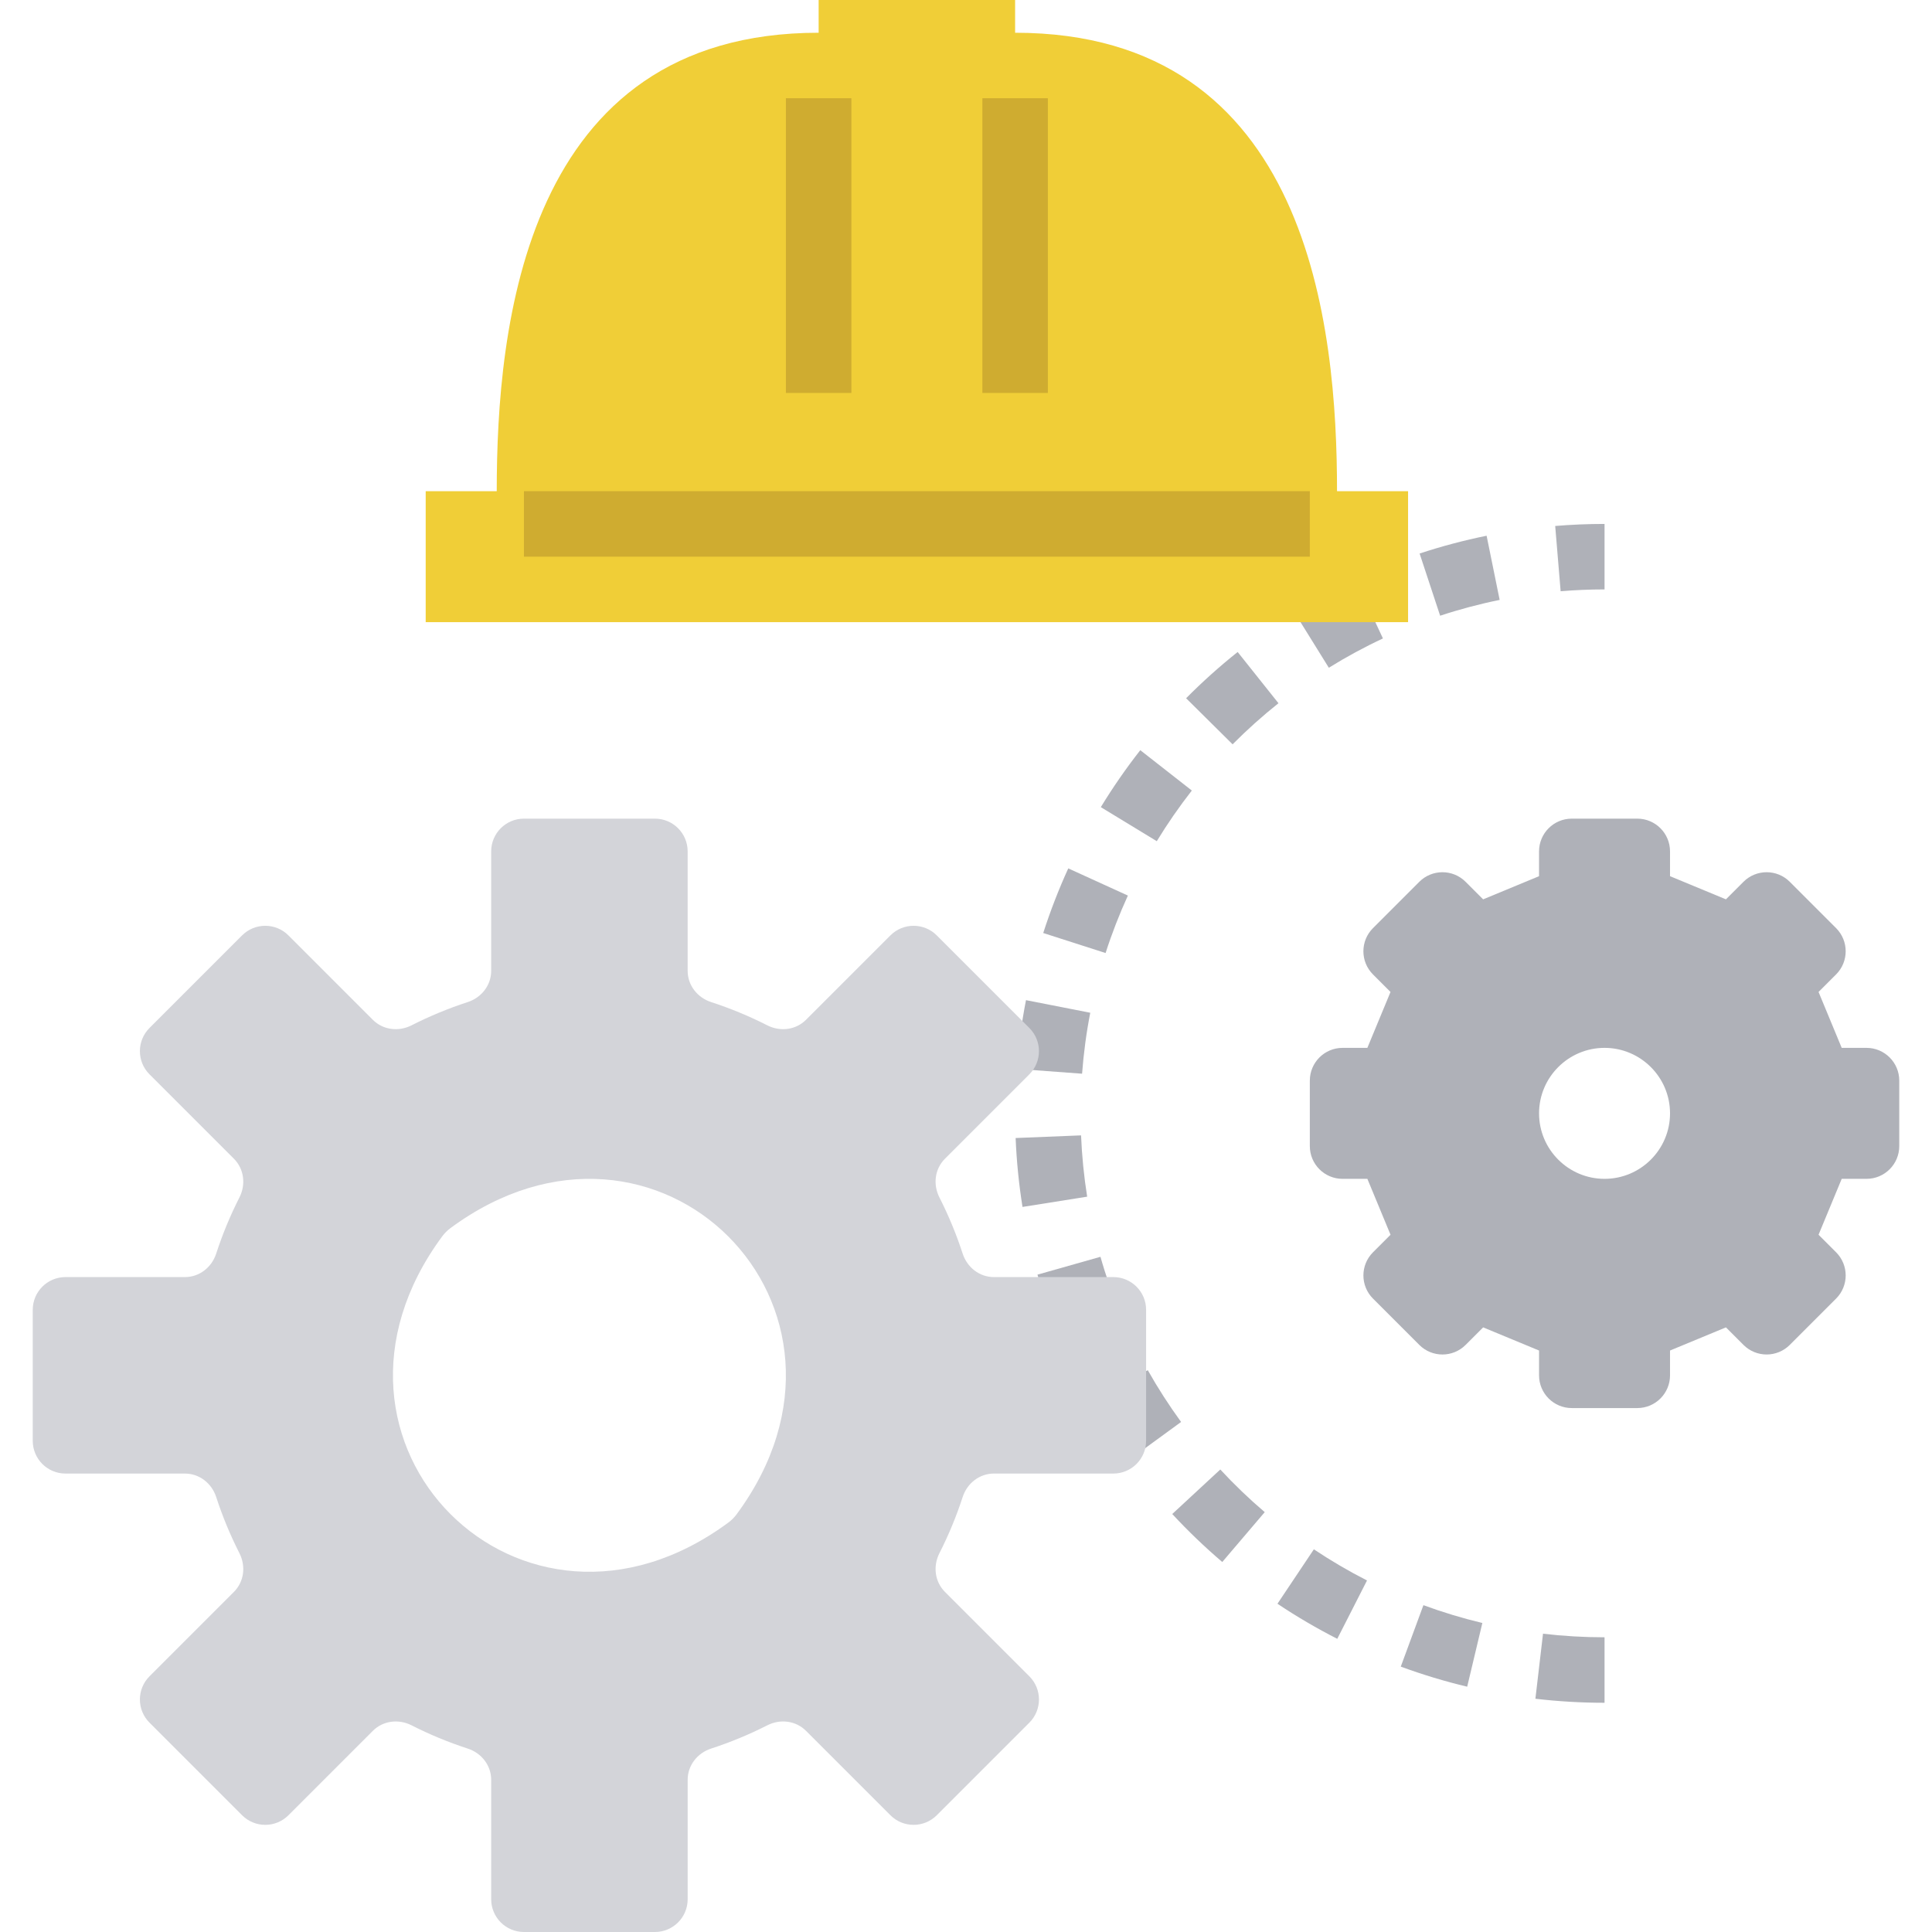
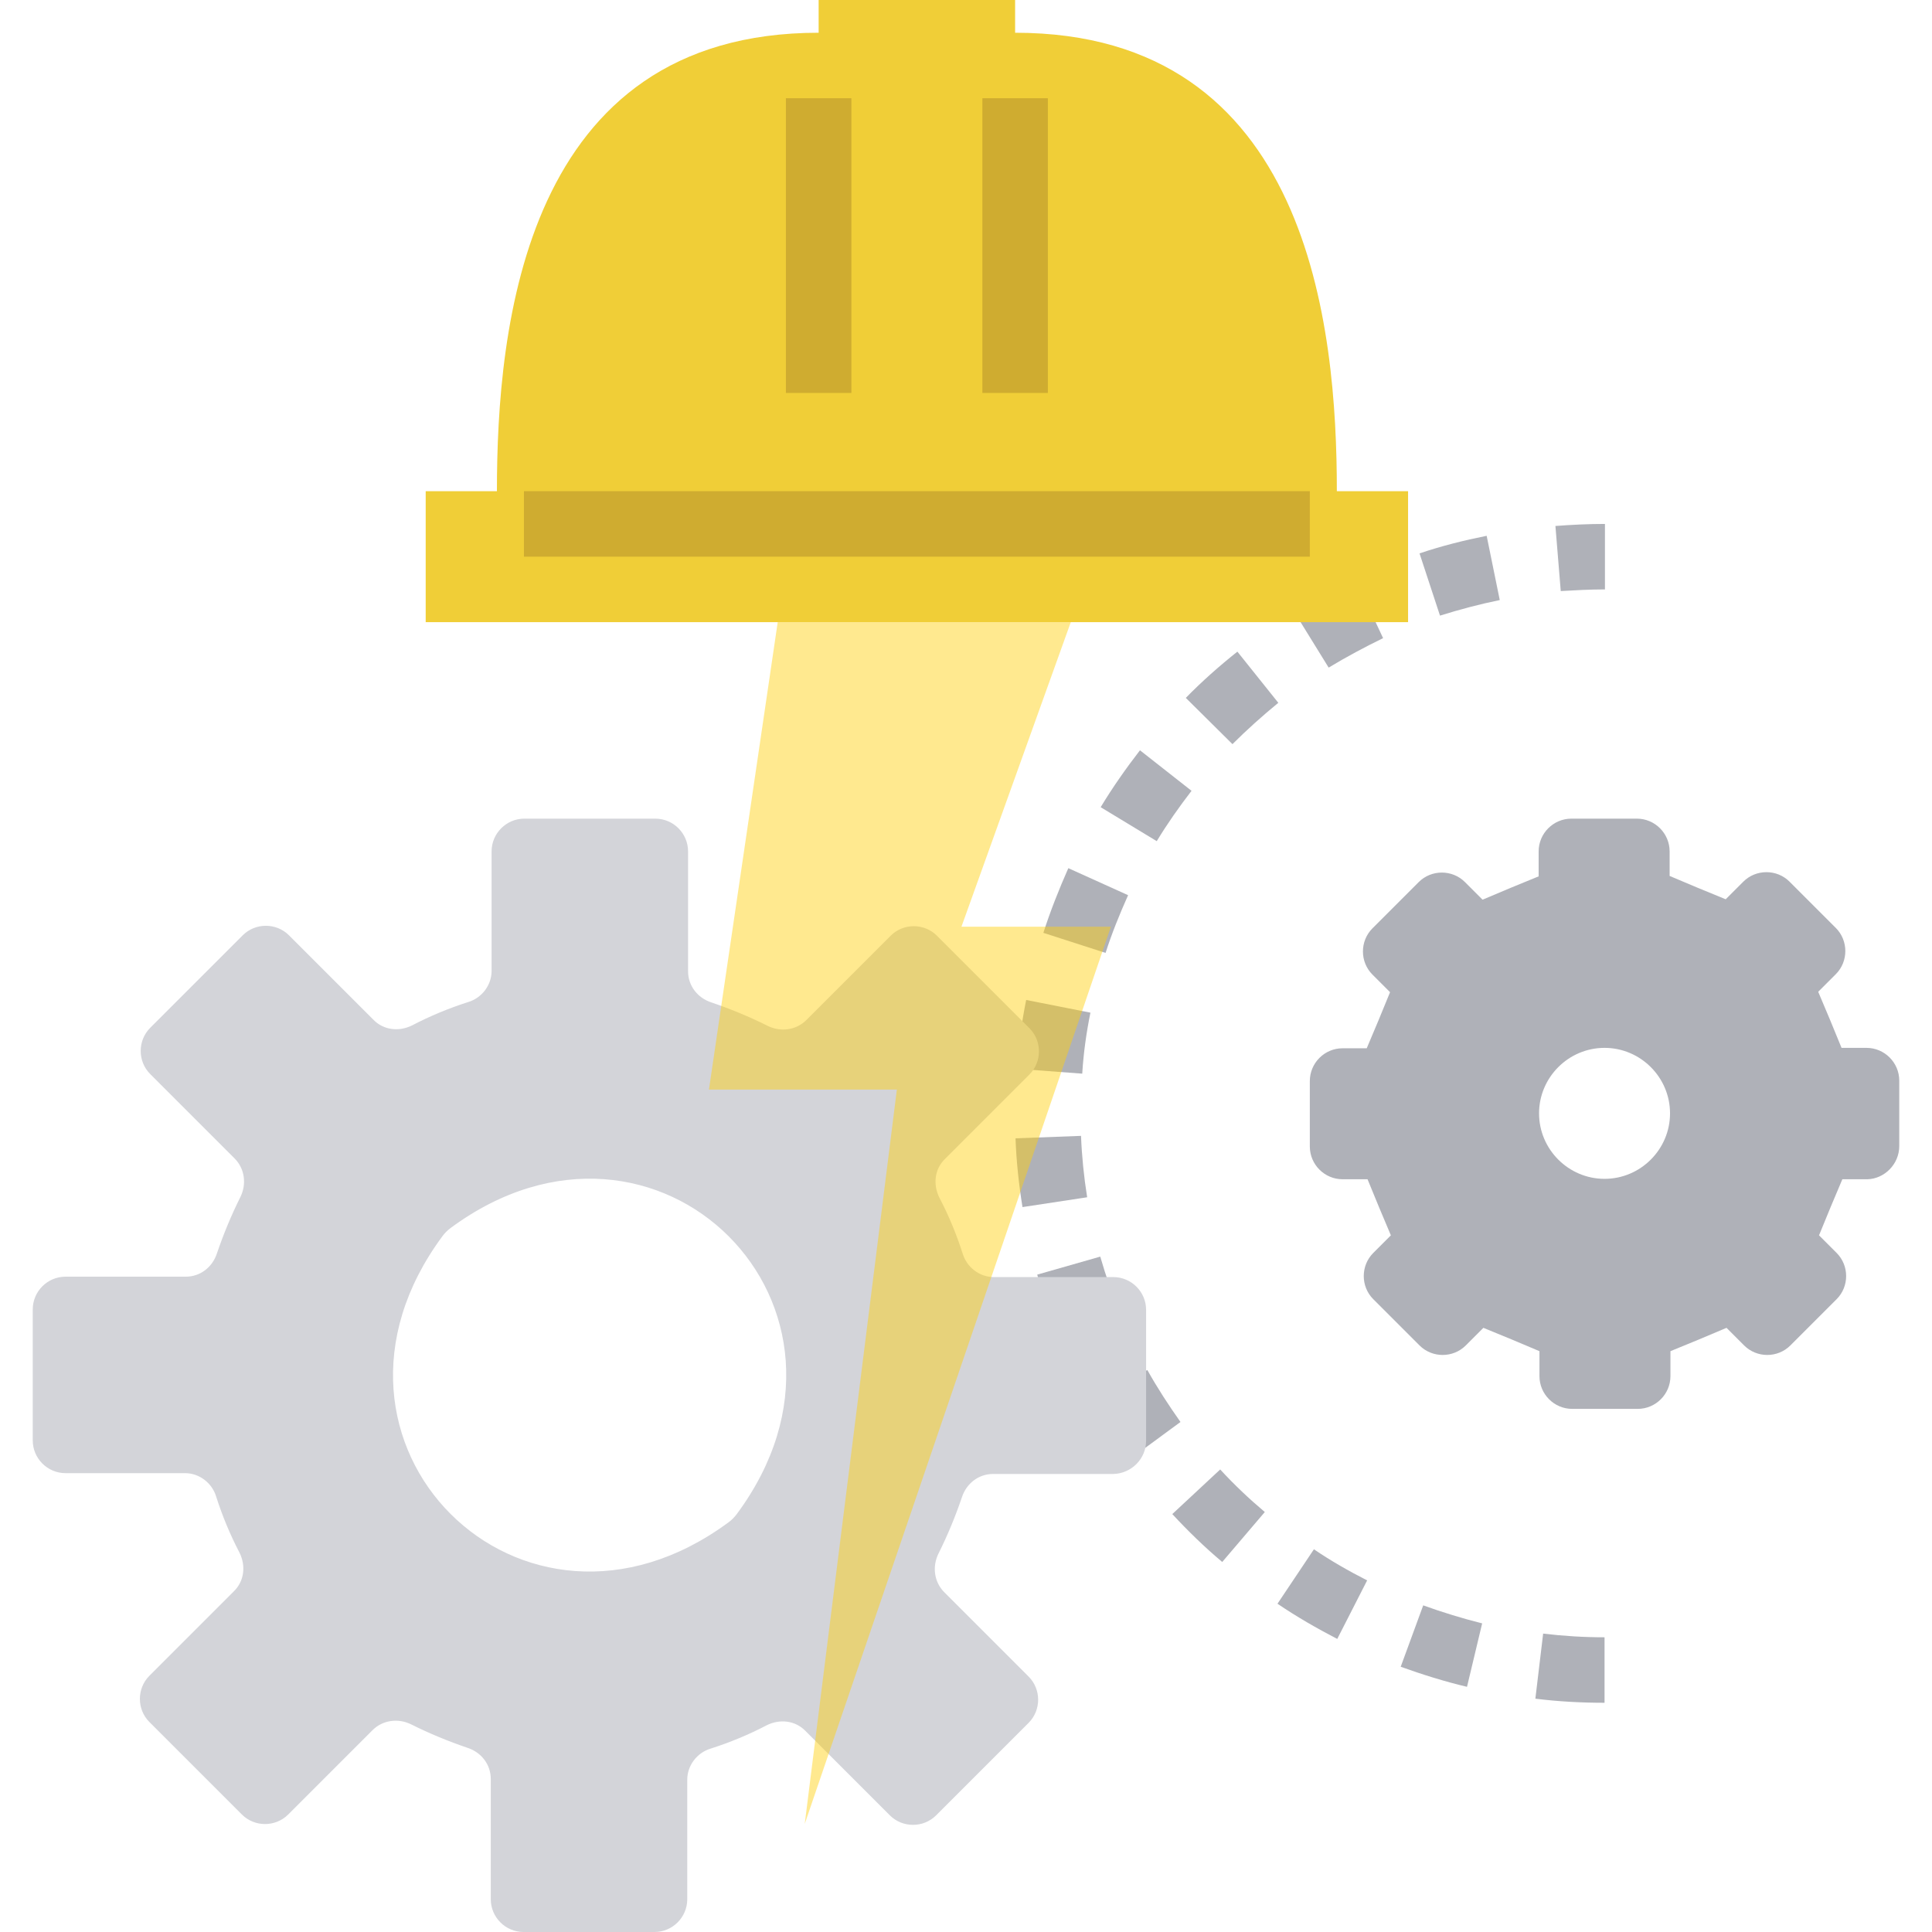
- <svg xmlns="http://www.w3.org/2000/svg" version="1.1" id="Capa_1" x="0px" y="0px" viewBox="0 0 472 472" style="enable-background:new 0 0 472 472;" xml:space="preserve">
-   <path style="fill:#AFB1B8;" d="M392,416c-5.633,0-11.32-0.332-16.891-0.984l1.859-15.891C381.93,399.707,386.984,400,392,400V416z   M358.445,412.07c-5.469-1.301-10.922-2.953-16.227-4.902l5.531-15.016c4.703,1.734,9.555,3.199,14.398,4.355L358.445,412.07z   M326.703,400.375c-5.023-2.563-9.945-5.445-14.609-8.57l8.891-13.297c4.148,2.773,8.516,5.332,12.984,7.609L326.703,400.375z   M298.609,381.605c-4.281-3.648-8.398-7.594-12.219-11.723l11.734-10.875c3.398,3.672,7.055,7.176,10.859,10.418L298.609,381.605z   M275.625,356.824c-3.328-4.563-6.406-9.352-9.156-14.23l13.938-7.852c2.445,4.336,5.188,8.594,8.141,12.652L275.625,356.824z   M259.039,327.395c-2.18-5.227-4.055-10.605-5.578-15.992l15.391-4.359c1.352,4.777,3.023,9.555,4.953,14.195L259.039,327.395z   M249.805,294.863c-0.891-5.578-1.453-11.242-1.68-16.836l15.984-0.648c0.203,4.973,0.703,10.012,1.492,14.977L249.805,294.863z   M264.359,262.313l-15.953-1.18c0.422-5.664,1.18-11.313,2.25-16.789l15.703,3.078C265.406,252.277,264.734,257.289,264.359,262.313  z M270.102,232.832l-15.234-4.891c1.711-5.324,3.766-10.637,6.117-15.789l14.563,6.641  C273.453,223.379,271.617,228.102,270.102,232.832z M282.609,205.508l-13.672-8.32c2.93-4.805,6.172-9.488,9.641-13.914  l12.594,9.859C288.094,197.074,285.211,201.234,282.609,205.508z M301.133,181.844l-11.359-11.258  c3.938-3.977,8.172-7.777,12.594-11.301l9.969,12.516C308.406,174.934,304.633,178.313,301.133,181.844z M324.641,163.133  l-8.438-13.594c4.797-2.977,9.805-5.688,14.891-8.063l6.766,14.5C333.352,158.082,328.898,160.492,324.641,163.133z   M351.836,150.426l-5.016-15.195c5.344-1.766,10.852-3.227,16.367-4.348l3.188,15.68  C361.469,147.559,356.578,148.855,351.836,150.426z M381.273,144.445l-1.328-15.945c3.977-0.332,7.992-0.5,12.055-0.5v16  C388.391,144,384.813,144.152,381.273,144.445z" />
-   <path style="fill:#D3D4D9;" d="M280,352v-32c0-4.418-3.582-8-8-8h-29.17c-3.545,0-6.552-2.371-7.649-5.742  c-1.543-4.743-3.442-9.322-5.672-13.708c-1.607-3.161-1.156-6.963,1.352-9.47l20.619-20.619c3.124-3.124,3.124-8.19,0-11.314  l-22.628-22.627c-3.124-3.124-8.189-3.124-11.314,0l-20.619,20.619c-2.508,2.508-6.31,2.959-9.471,1.352  c-4.386-2.23-8.964-4.129-13.707-5.672c-3.371-1.096-5.742-4.104-5.742-7.649V208c0-4.418-3.582-8-8-8h-32c-4.418,0-8,3.582-8,8  v29.17c0,3.545-2.371,6.552-5.742,7.649c-4.743,1.543-9.322,3.442-13.707,5.672c-3.161,1.607-6.963,1.156-9.471-1.352L70.461,228.52  c-3.124-3.124-8.189-3.124-11.314,0L36.52,251.147c-3.124,3.124-3.124,8.19,0,11.314l20.619,20.619  c2.508,2.508,2.959,6.31,1.352,9.47c-2.23,4.386-4.129,8.965-5.672,13.708C51.722,309.629,48.714,312,45.17,312H16  c-4.418,0-8,3.582-8,8v32c0,4.418,3.582,8,8,8h29.17c3.545,0,6.552,2.371,7.649,5.742c1.543,4.743,3.442,9.322,5.672,13.707  c1.607,3.161,1.156,6.963-1.352,9.471L36.52,409.539c-3.124,3.124-3.124,8.19,0,11.314l22.628,22.628  c3.124,3.124,8.19,3.124,11.314,0l20.619-20.619c2.507-2.508,6.309-2.959,9.47-1.352c4.386,2.23,8.964,4.129,13.708,5.672  c3.371,1.097,5.742,4.104,5.742,7.649V464c0,4.418,3.582,8,8,8h32c4.418,0,8-3.582,8-8v-29.17c0-3.544,2.371-6.552,5.742-7.649  c4.743-1.543,9.322-3.442,13.708-5.672c3.161-1.607,6.963-1.156,9.47,1.352l20.619,20.619c3.124,3.124,8.19,3.124,11.314,0  l22.628-22.628c3.124-3.124,3.124-8.19,0-11.314l-20.619-20.619c-2.508-2.508-2.959-6.31-1.352-9.471  c2.23-4.386,4.129-8.964,5.672-13.707c1.096-3.371,4.104-5.742,7.649-5.742H272C276.418,360,280,356.418,280,352z M177.979,371.942  c-50.51,37.342-107.263-19.411-69.921-69.921c0.541-0.731,1.231-1.422,1.963-1.963c50.51-37.342,107.263,19.411,69.921,69.921  C179.401,370.71,178.71,371.401,177.979,371.942z" />
-   <path style="fill:#AFB1B8;" d="M464,280v-16c0-4.418-3.582-8-8-8h-6.059c-2.727-6.585-2.929-7.072-5.657-13.657l4.284-4.284  c3.124-3.124,3.124-8.19,0-11.314l-11.314-11.314c-3.124-3.124-8.189-3.124-11.314,0l-4.285,4.284  c-6.585-2.727-7.072-2.929-13.657-5.657V208c0-4.418-3.582-8-8-8h-16c-4.418,0-8,3.582-8,8v6.059  c-6.585,2.727-7.072,2.929-13.657,5.657l-4.285-4.284c-3.124-3.124-8.189-3.124-11.314,0l-11.314,11.314  c-3.124,3.124-3.124,8.19,0,11.314l4.284,4.284c-2.727,6.585-2.929,7.072-5.657,13.657H328c-4.418,0-8,3.582-8,8v16  c0,4.418,3.582,8,8,8h6.058c2.727,6.585,2.929,7.072,5.657,13.657l-4.284,4.284c-3.124,3.124-3.124,8.19,0,11.314l11.314,11.314  c3.124,3.124,8.19,3.124,11.314,0l4.284-4.284c6.585,2.727,7.072,2.929,13.657,5.657V336c0,4.418,3.582,8,8,8h16  c4.418,0,8-3.582,8-8v-6.059c6.585-2.727,7.072-2.929,13.657-5.657l4.284,4.284c3.124,3.124,8.19,3.124,11.314,0l11.314-11.314  c3.124-3.124,3.124-8.19,0-11.314l-4.284-4.284c2.727-6.585,2.929-7.072,5.657-13.657H456C460.418,288,464,284.418,464,280z   M392,288c-8.82,0-16-7.176-16-16s7.18-16,16-16s16,7.176,16,16S400.82,288,392,288z" />
-   <path style="fill:#F0CE37;" d="M328,120h-1.356C326.644,80,320,8,248,8V0h-48v8c-72,0-78.644,72-78.644,112H120h-16v32h240v-32H328z  " />
-   <g>
-     <rect x="240" y="24" style="fill:#CFAC30;" width="16" height="72" />
-     <rect x="192" y="24" style="fill:#CFAC30;" width="16" height="72" />
-     <rect x="128" y="120" style="fill:#CFAC30;" width="192" height="16" />
+ <svg xmlns="http://www.w3.org/2000/svg" version="1.1" x="0px" y="0px" viewBox="-243 45 472 472" style="enable-background:new -243 45 472 472;" xml:space="preserve">
+   <style type="text/css">
+ 	.st0{fill:#AFB1B8;}
+ 	.st1{fill:#D3D4D9;}
+ 	.st2{fill:#F0CE37;}
+ 	.st3{fill:#CFAC30;}
+ 	.st4{opacity:0.46;}
+ 	.st5{fill:#FFD00B;}
+ </style>
+   <g id="Capa_1">
+     <path class="st0" d="M149,461c-5.6,0-11.3-0.3-16.9-1l1.9-15.9c5,0.6,10,0.9,15,0.9V461z M115.4,457.1c-5.5-1.3-10.9-3-16.2-4.9   l5.5-15c4.7,1.7,9.6,3.2,14.4,4.4L115.4,457.1z M83.7,445.4c-5-2.6-9.9-5.4-14.6-8.6l8.9-13.3c4.1,2.8,8.5,5.3,13,7.6L83.7,445.4z    M55.6,426.6c-4.3-3.6-8.4-7.6-12.2-11.7L55.1,404c3.4,3.7,7.1,7.2,10.9,10.4L55.6,426.6z M32.6,401.8c-3.3-4.6-6.4-9.4-9.2-14.2   l13.9-7.9c2.4,4.3,5.2,8.6,8.1,12.7L32.6,401.8z M16,372.4c-2.2-5.2-4.1-10.6-5.6-16l15.4-4.4c1.4,4.8,3,9.6,5,14.2L16,372.4z    M6.8,339.9c-0.9-5.6-1.5-11.2-1.7-16.8l16-0.6c0.2,5,0.7,10,1.5,15L6.8,339.9z M21.4,307.3l-16-1.2c0.4-5.7,1.2-11.3,2.3-16.8   l15.7,3.1C22.4,297.3,21.7,302.3,21.4,307.3z M27.1,277.8l-15.2-4.9c1.7-5.3,3.8-10.6,6.1-15.8l14.6,6.6   C30.5,268.4,28.6,273.1,27.1,277.8z M39.6,250.5l-13.7-8.3c2.9-4.8,6.2-9.5,9.6-13.9l12.6,9.9C45.1,242.1,42.2,246.2,39.6,250.5z    M58.1,226.8l-11.4-11.3c3.9-4,8.2-7.8,12.6-11.3l10,12.5C65.4,219.9,61.6,223.3,58.1,226.8z M81.6,208.1l-8.4-13.6   c4.8-3,9.8-5.7,14.9-8.1l6.8,14.5C90.4,203.1,85.9,205.5,81.6,208.1z M108.8,195.4l-5-15.2c5.3-1.8,10.9-3.2,16.4-4.3l3.2,15.7   C118.5,192.6,113.6,193.9,108.8,195.4z M138.3,189.4l-1.3-15.9c4-0.3,8-0.5,12.1-0.5v16C145.4,189,141.8,189.2,138.3,189.4z" />
+     <path class="st1" d="M37,397v-32c0-4.4-3.6-8-8-8H-0.2c-3.5,0-6.6-2.4-7.6-5.7c-1.5-4.7-3.4-9.3-5.7-13.7c-1.6-3.2-1.2-7,1.4-9.5   l20.6-20.6c3.1-3.1,3.1-8.2,0-11.3l-22.6-22.6c-3.1-3.1-8.2-3.1-11.3,0l-20.6,20.6c-2.5,2.5-6.3,3-9.5,1.4c-4.4-2.2-9-4.1-13.7-5.7   c-3.4-1.1-5.7-4.1-5.7-7.6V253c0-4.4-3.6-8-8-8h-32c-4.4,0-8,3.6-8,8v29.2c0,3.5-2.4,6.6-5.7,7.6c-4.7,1.5-9.3,3.4-13.7,5.7   c-3.2,1.6-7,1.2-9.5-1.4l-20.6-20.6c-3.1-3.1-8.2-3.1-11.3,0l-22.6,22.6c-3.1,3.1-3.1,8.2,0,11.3l20.6,20.6c2.5,2.5,3,6.3,1.4,9.5   c-2.2,4.4-4.1,9-5.7,13.7c-1.1,3.4-4.1,5.7-7.6,5.7H-227c-4.4,0-8,3.6-8,8v32c0,4.4,3.6,8,8,8h29.2c3.5,0,6.6,2.4,7.6,5.7   c1.5,4.7,3.4,9.3,5.7,13.7c1.6,3.2,1.2,7-1.4,9.5l-20.6,20.6c-3.1,3.1-3.1,8.2,0,11.3l22.6,22.6c3.1,3.1,8.2,3.1,11.3,0l20.6-20.6   c2.5-2.5,6.3-3,9.5-1.4c4.4,2.2,9,4.1,13.7,5.7c3.4,1.1,5.7,4.1,5.7,7.6V509c0,4.4,3.6,8,8,8h32c4.4,0,8-3.6,8-8v-29.2   c0-3.5,2.4-6.6,5.7-7.6c4.7-1.5,9.3-3.4,13.7-5.7c3.2-1.6,7-1.2,9.5,1.4l20.6,20.6c3.1,3.1,8.2,3.1,11.3,0l22.6-22.6   c3.1-3.1,3.1-8.2,0-11.3l-20.6-20.6c-2.5-2.5-3-6.3-1.4-9.5c2.2-4.4,4.1-9,5.7-13.7c1.1-3.4,4.1-5.7,7.6-5.7H29   C33.4,405,37,401.4,37,397z M-65,416.9c-50.5,37.3-107.3-19.4-69.9-69.9c0.5-0.7,1.2-1.4,2-2c50.5-37.3,107.3,19.4,69.9,69.9   C-63.6,415.7-64.3,416.4-65,416.9z" />
+     <path class="st0" d="M221,325v-16c0-4.4-3.6-8-8-8h-6.1c-2.7-6.6-2.9-7.1-5.7-13.7l4.3-4.3c3.1-3.1,3.1-8.2,0-11.3l-11.3-11.3   c-3.1-3.1-8.2-3.1-11.3,0l-4.3,4.3c-6.6-2.7-7.1-2.9-13.7-5.7V253c0-4.4-3.6-8-8-8h-16c-4.4,0-8,3.6-8,8v6.1   c-6.6,2.7-7.1,2.9-13.7,5.7l-4.3-4.3c-3.1-3.1-8.2-3.1-11.3,0l-11.3,11.3c-3.1,3.1-3.1,8.2,0,11.3l4.3,4.3   c-2.7,6.6-2.9,7.1-5.7,13.7H85c-4.4,0-8,3.6-8,8v16c0,4.4,3.6,8,8,8h6.1c2.7,6.6,2.9,7.1,5.7,13.7l-4.3,4.3   c-3.1,3.1-3.1,8.2,0,11.3l11.3,11.3c3.1,3.1,8.2,3.1,11.3,0l4.3-4.3c6.6,2.7,7.1,2.9,13.7,5.7v6.1c0,4.4,3.6,8,8,8h16   c4.4,0,8-3.6,8-8v-6.1c6.6-2.7,7.1-2.9,13.7-5.7l4.3,4.3c3.1,3.1,8.2,3.1,11.3,0l11.3-11.3c3.1-3.1,3.1-8.2,0-11.3l-4.3-4.3   c2.7-6.6,2.9-7.1,5.7-13.7h6.1C217.4,333,221,329.4,221,325z M149,333c-8.8,0-16-7.2-16-16s7.2-16,16-16s16,7.2,16,16   S157.8,333,149,333z" />
+     <path class="st2" d="M85,165h-1.4C83.6,125,77,53,5,53v-8h-48v8c-72,0-78.6,72-78.6,112h-1.4h-16v32h240v-32H85z" />
+     <g>
+       <rect x="-3" y="69" class="st3" width="16" height="72" />
+       <rect x="-51" y="69" class="st3" width="16" height="72" />
+       <rect x="-115" y="165" class="st3" width="192" height="16" />
+     </g>
  </g>
-   <g>
- </g>
-   <g>
- </g>
-   <g>
- </g>
-   <g>
- </g>
-   <g>
- </g>
-   <g>
- </g>
-   <g>
- </g>
-   <g>
- </g>
-   <g>
- </g>
-   <g>
- </g>
-   <g>
- </g>
-   <g>
- </g>
-   <g>
- </g>
-   <g>
- </g>
-   <g>
- </g>
+   <g id="Capa_2">
+     <g class="st4">
+       <g>
+         <polygon class="st5" points="28.4,271.4 -46.4,490.6 -18.9,271.4    " />
+         <polygon class="st5" points="18.6,197 -22.4,311.2 -69.8,311.2 -53,197    " />
+       </g>
+       <g>
+ 		</g>
+       <g>
+ 		</g>
+       <g>
+ 		</g>
+       <g>
+ 		</g>
+       <g>
+ 		</g>
+       <g>
+ 		</g>
+       <g>
+ 		</g>
+       <g>
+ 		</g>
+       <g>
+ 		</g>
+       <g>
+ 		</g>
+       <g>
+ 		</g>
+       <g>
+ 		</g>
+       <g>
+ 		</g>
+       <g>
+ 		</g>
+       <g>
+ 		</g>
+     </g>
+   </g>
</svg>
